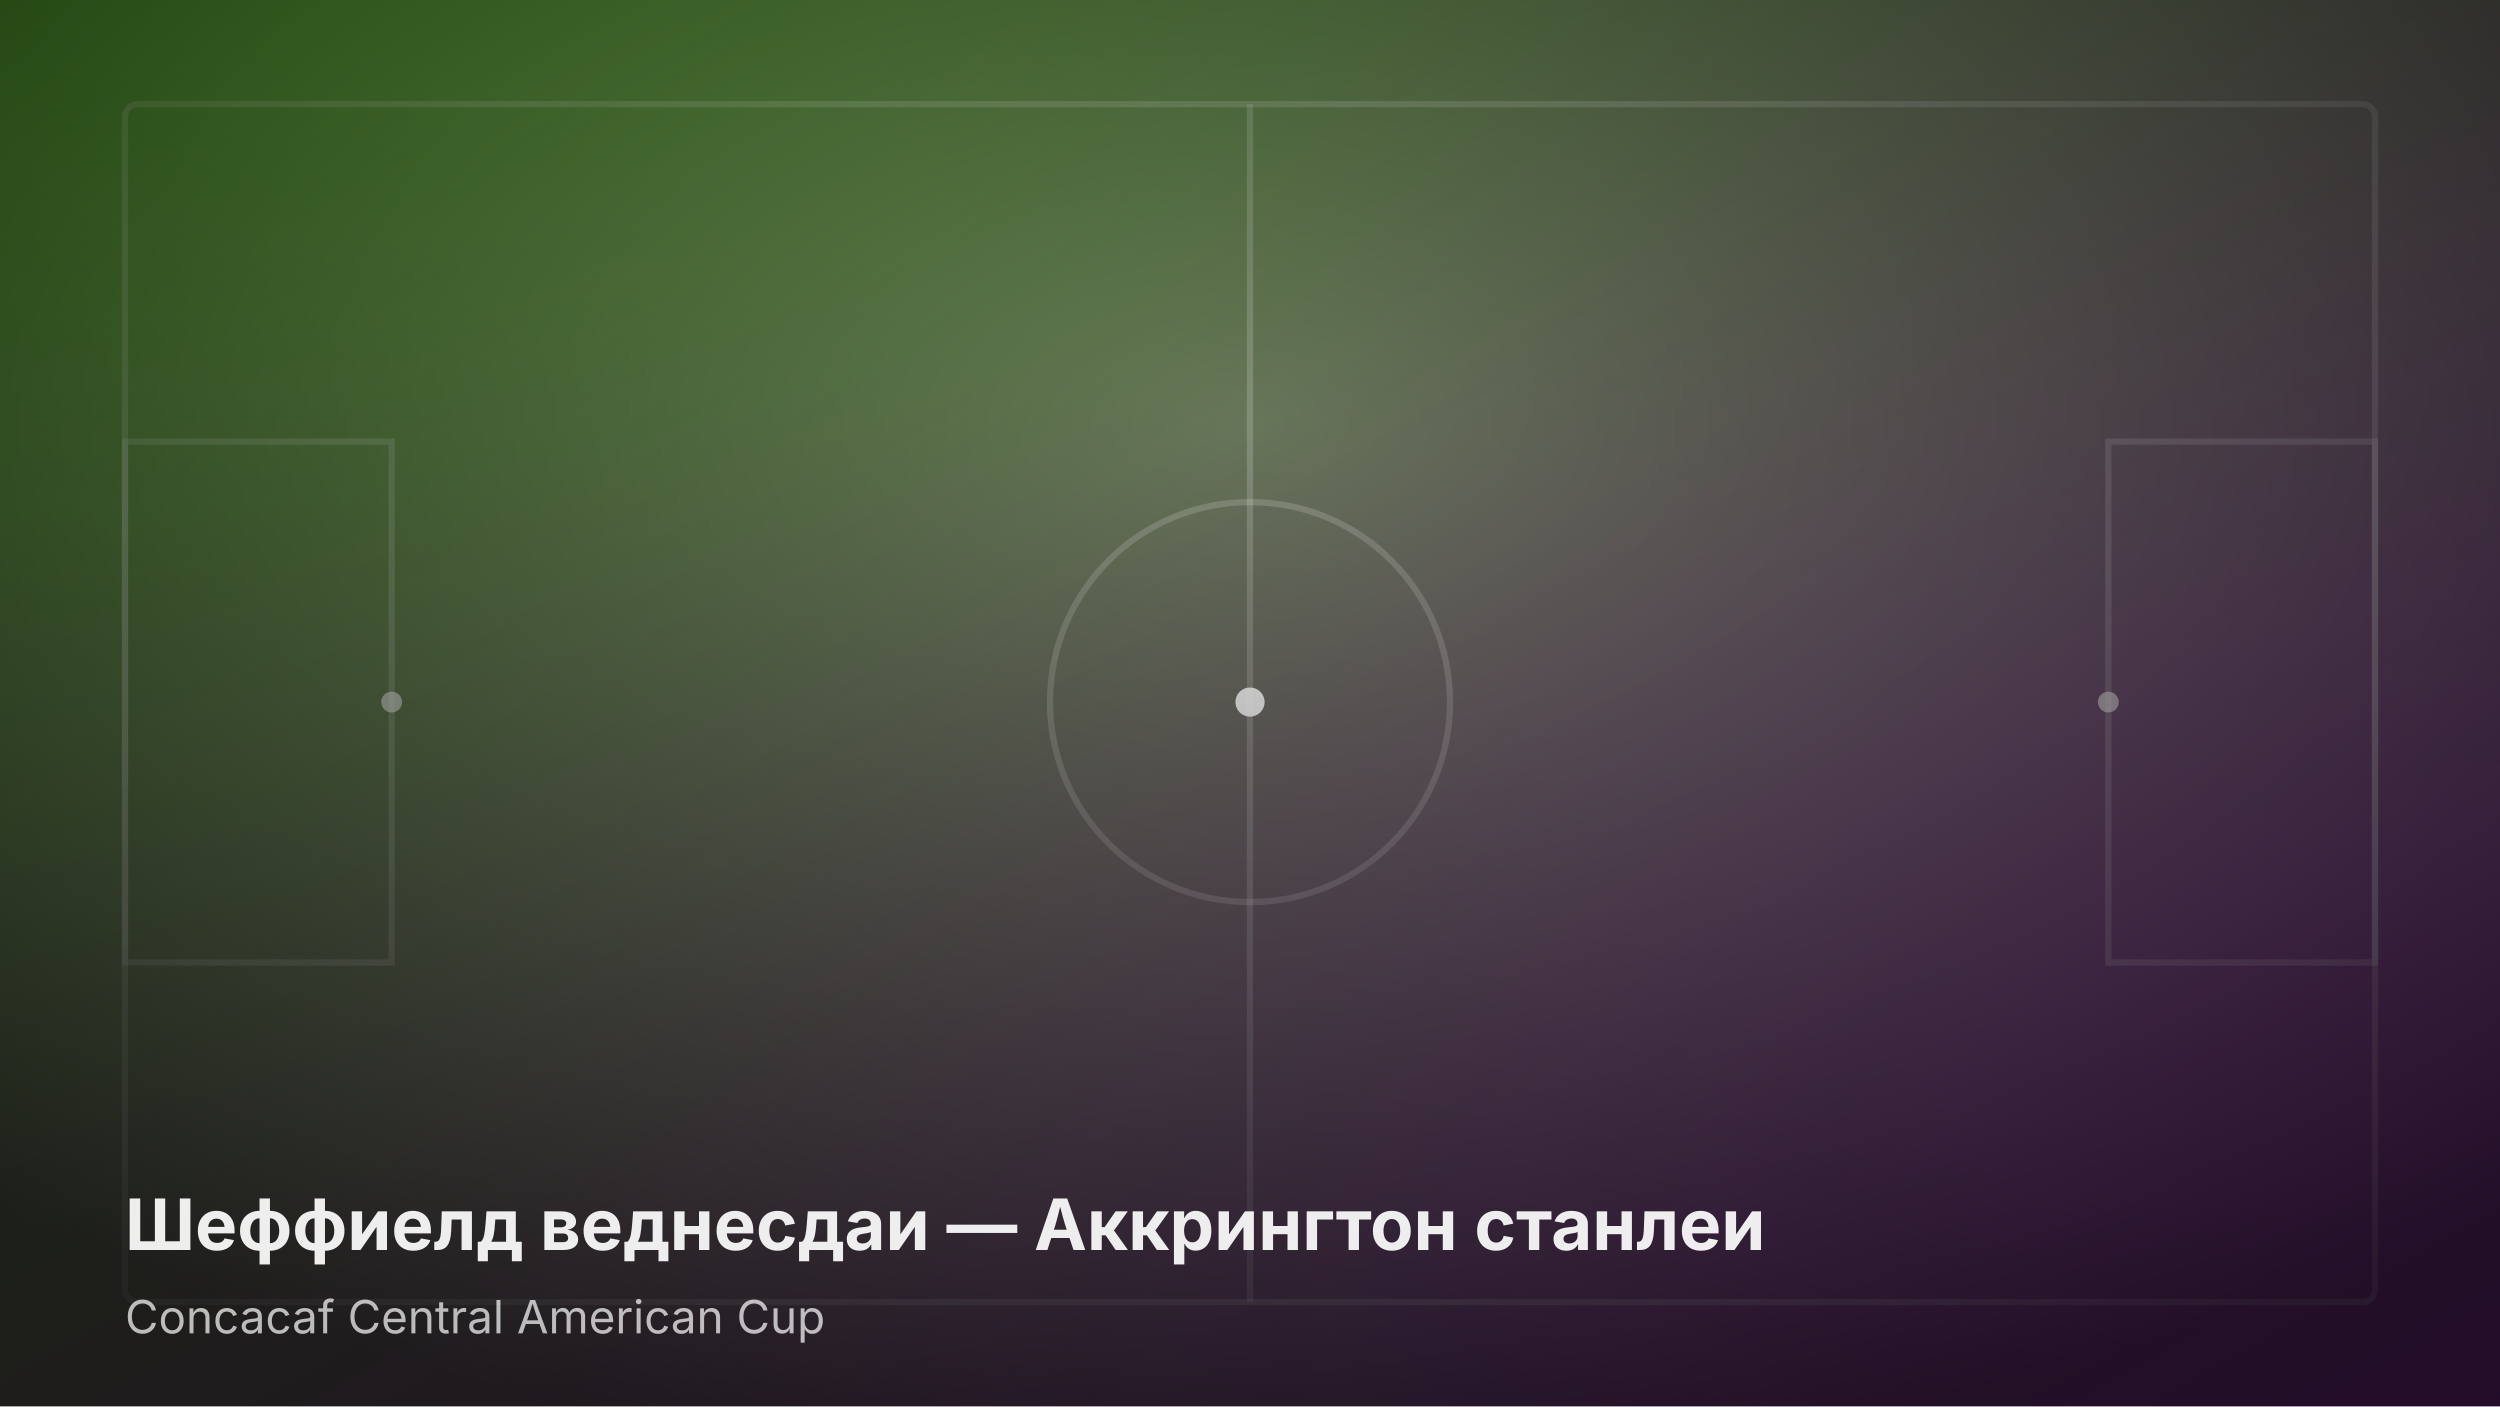
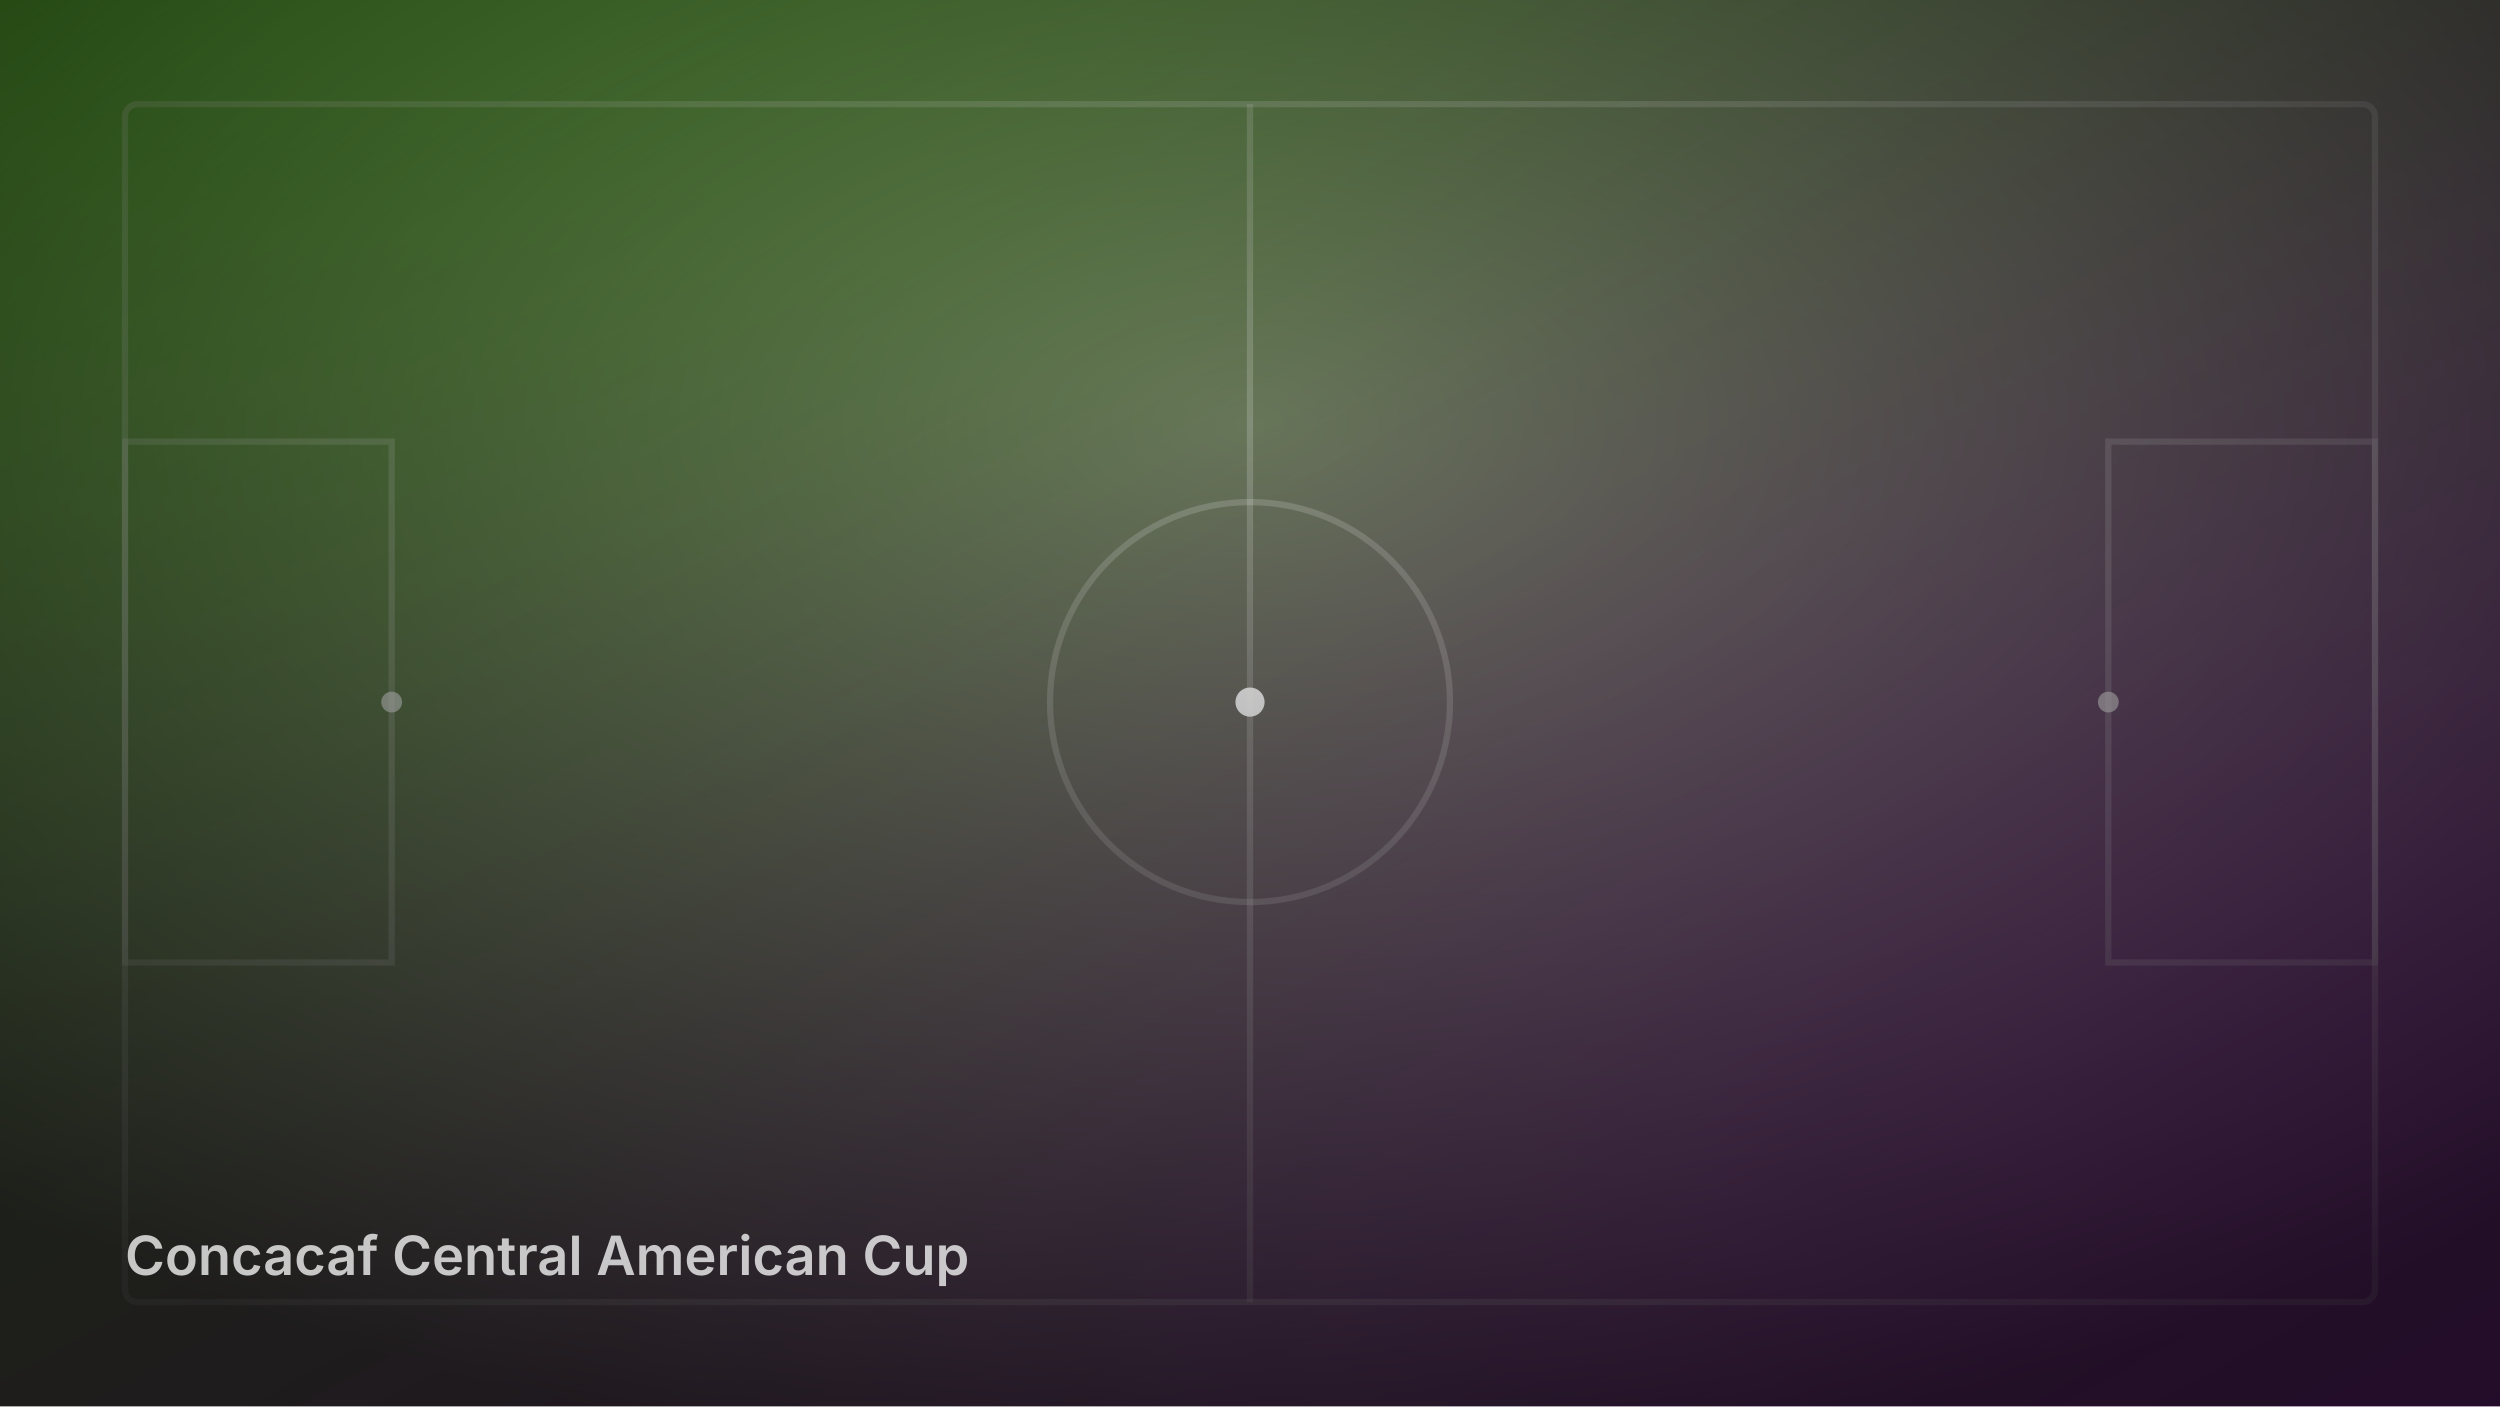
<svg xmlns="http://www.w3.org/2000/svg" viewBox="0 0 1200 675" width="1200" height="675">
  <defs>
    <linearGradient id="g" x1="0" y1="0" x2="1" y2="1">
      <stop offset="0" stop-color="hsl(100 55% 42%)" />
      <stop offset="1" stop-color="hsl(287 55% 38%)" />
    </linearGradient>
    <radialGradient id="v" cx="50%" cy="30%" r="75%">
      <stop offset="0" stop-color="#000" stop-opacity="0" />
      <stop offset="1" stop-color="#000" stop-opacity=".72" />
    </radialGradient>
  </defs>
  <rect width="1200" height="675" fill="url(#g)" />
  <g fill="none" stroke="#ffffff" stroke-opacity=".18" stroke-width="3">
    <rect x="60" y="50" width="1080" height="575" rx="6" />
    <line x1="600" y1="50" x2="600" y2="625" />
    <circle cx="600" cy="337" r="96" />
    <rect x="60" y="212" width="128" height="250" />
    <rect x="1012" y="212" width="128" height="250" />
  </g>
  <g fill="#ffffff" fill-opacity=".9">
    <circle cx="600" cy="337" r="7" />
    <circle cx="188" cy="337" r="5" fill-opacity=".6" />
    <circle cx="1012" cy="337" r="5" fill-opacity=".6" />
  </g>
  <rect width="1200" height="675" fill="url(#v)" />
-   <text x="60" y="600" font-family="Inter,system-ui,sans-serif" font-size="34" font-weight="700" fill="#ffffff" fill-opacity=".92">Шеффиелд веднесдаи — Аккрингтон станлеи</text>
-   <text x="60" y="640" font-family="Inter,system-ui,sans-serif" font-size="22" fill="#ffffff" fill-opacity=".7">Concacaf Central American Cup</text>
+   <text x="60" y="612" font-family="Inter,system-ui,sans-serif" font-size="26" font-weight="600" fill="#ffffff" fill-opacity=".75">Concacaf Central American Cup</text>
</svg>
